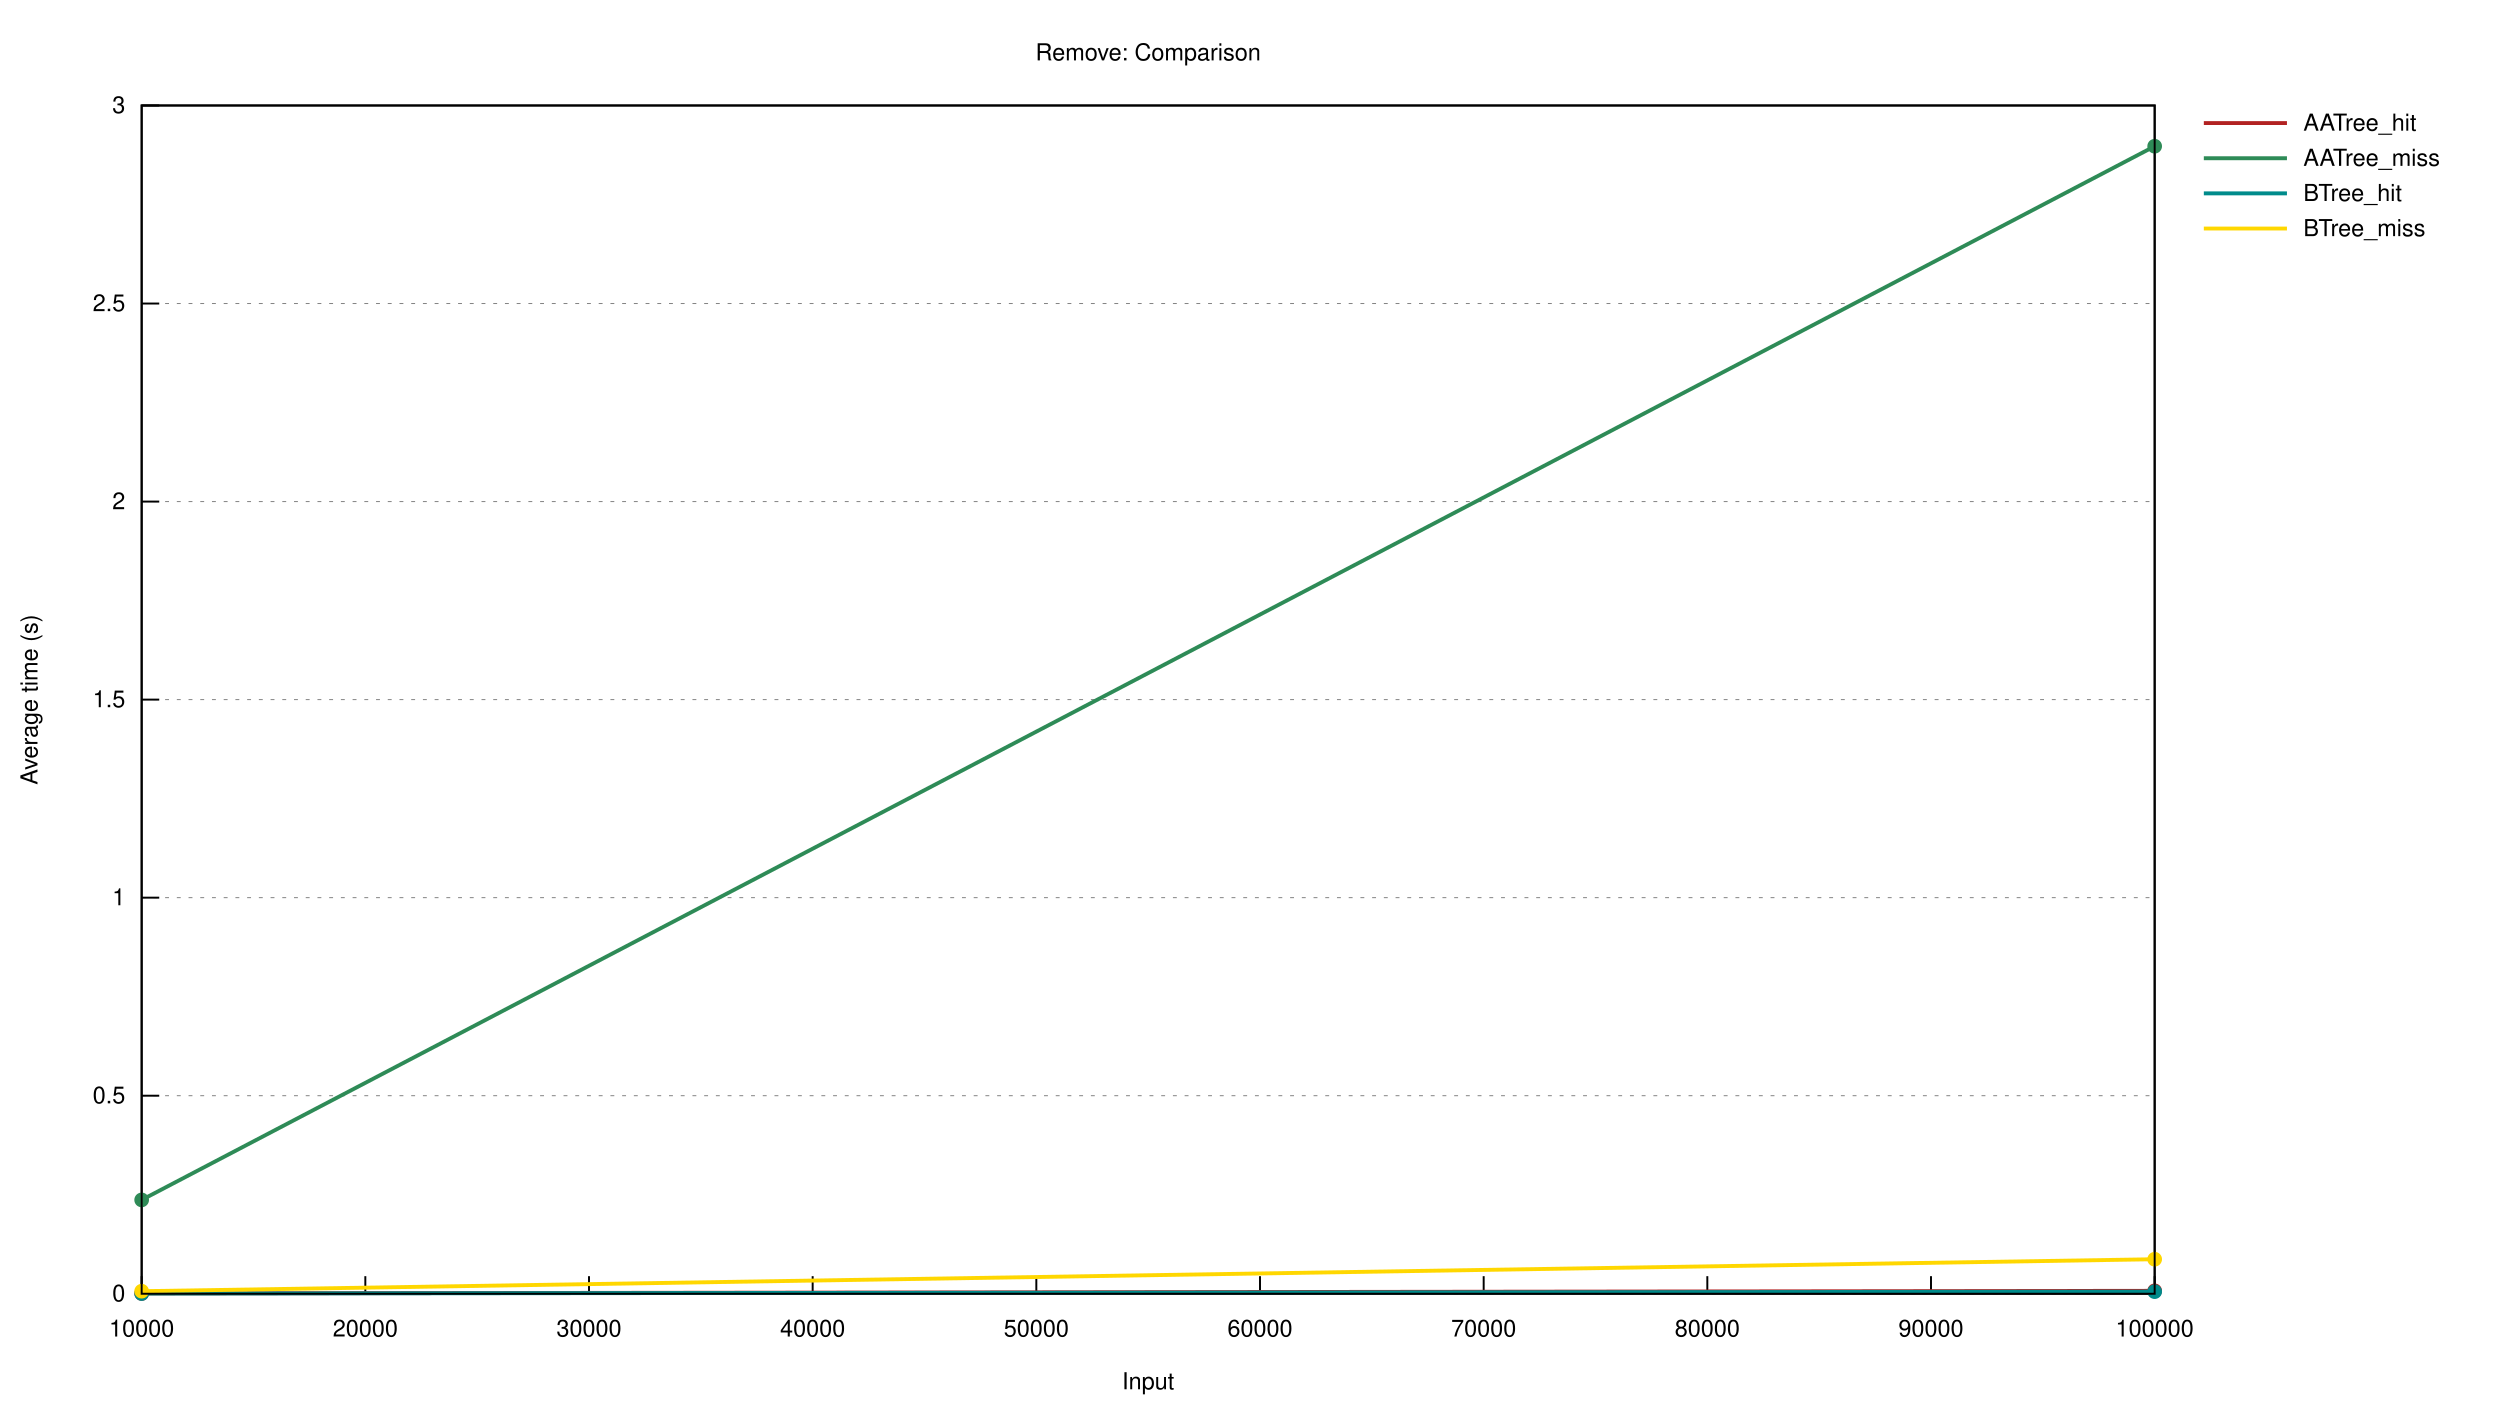
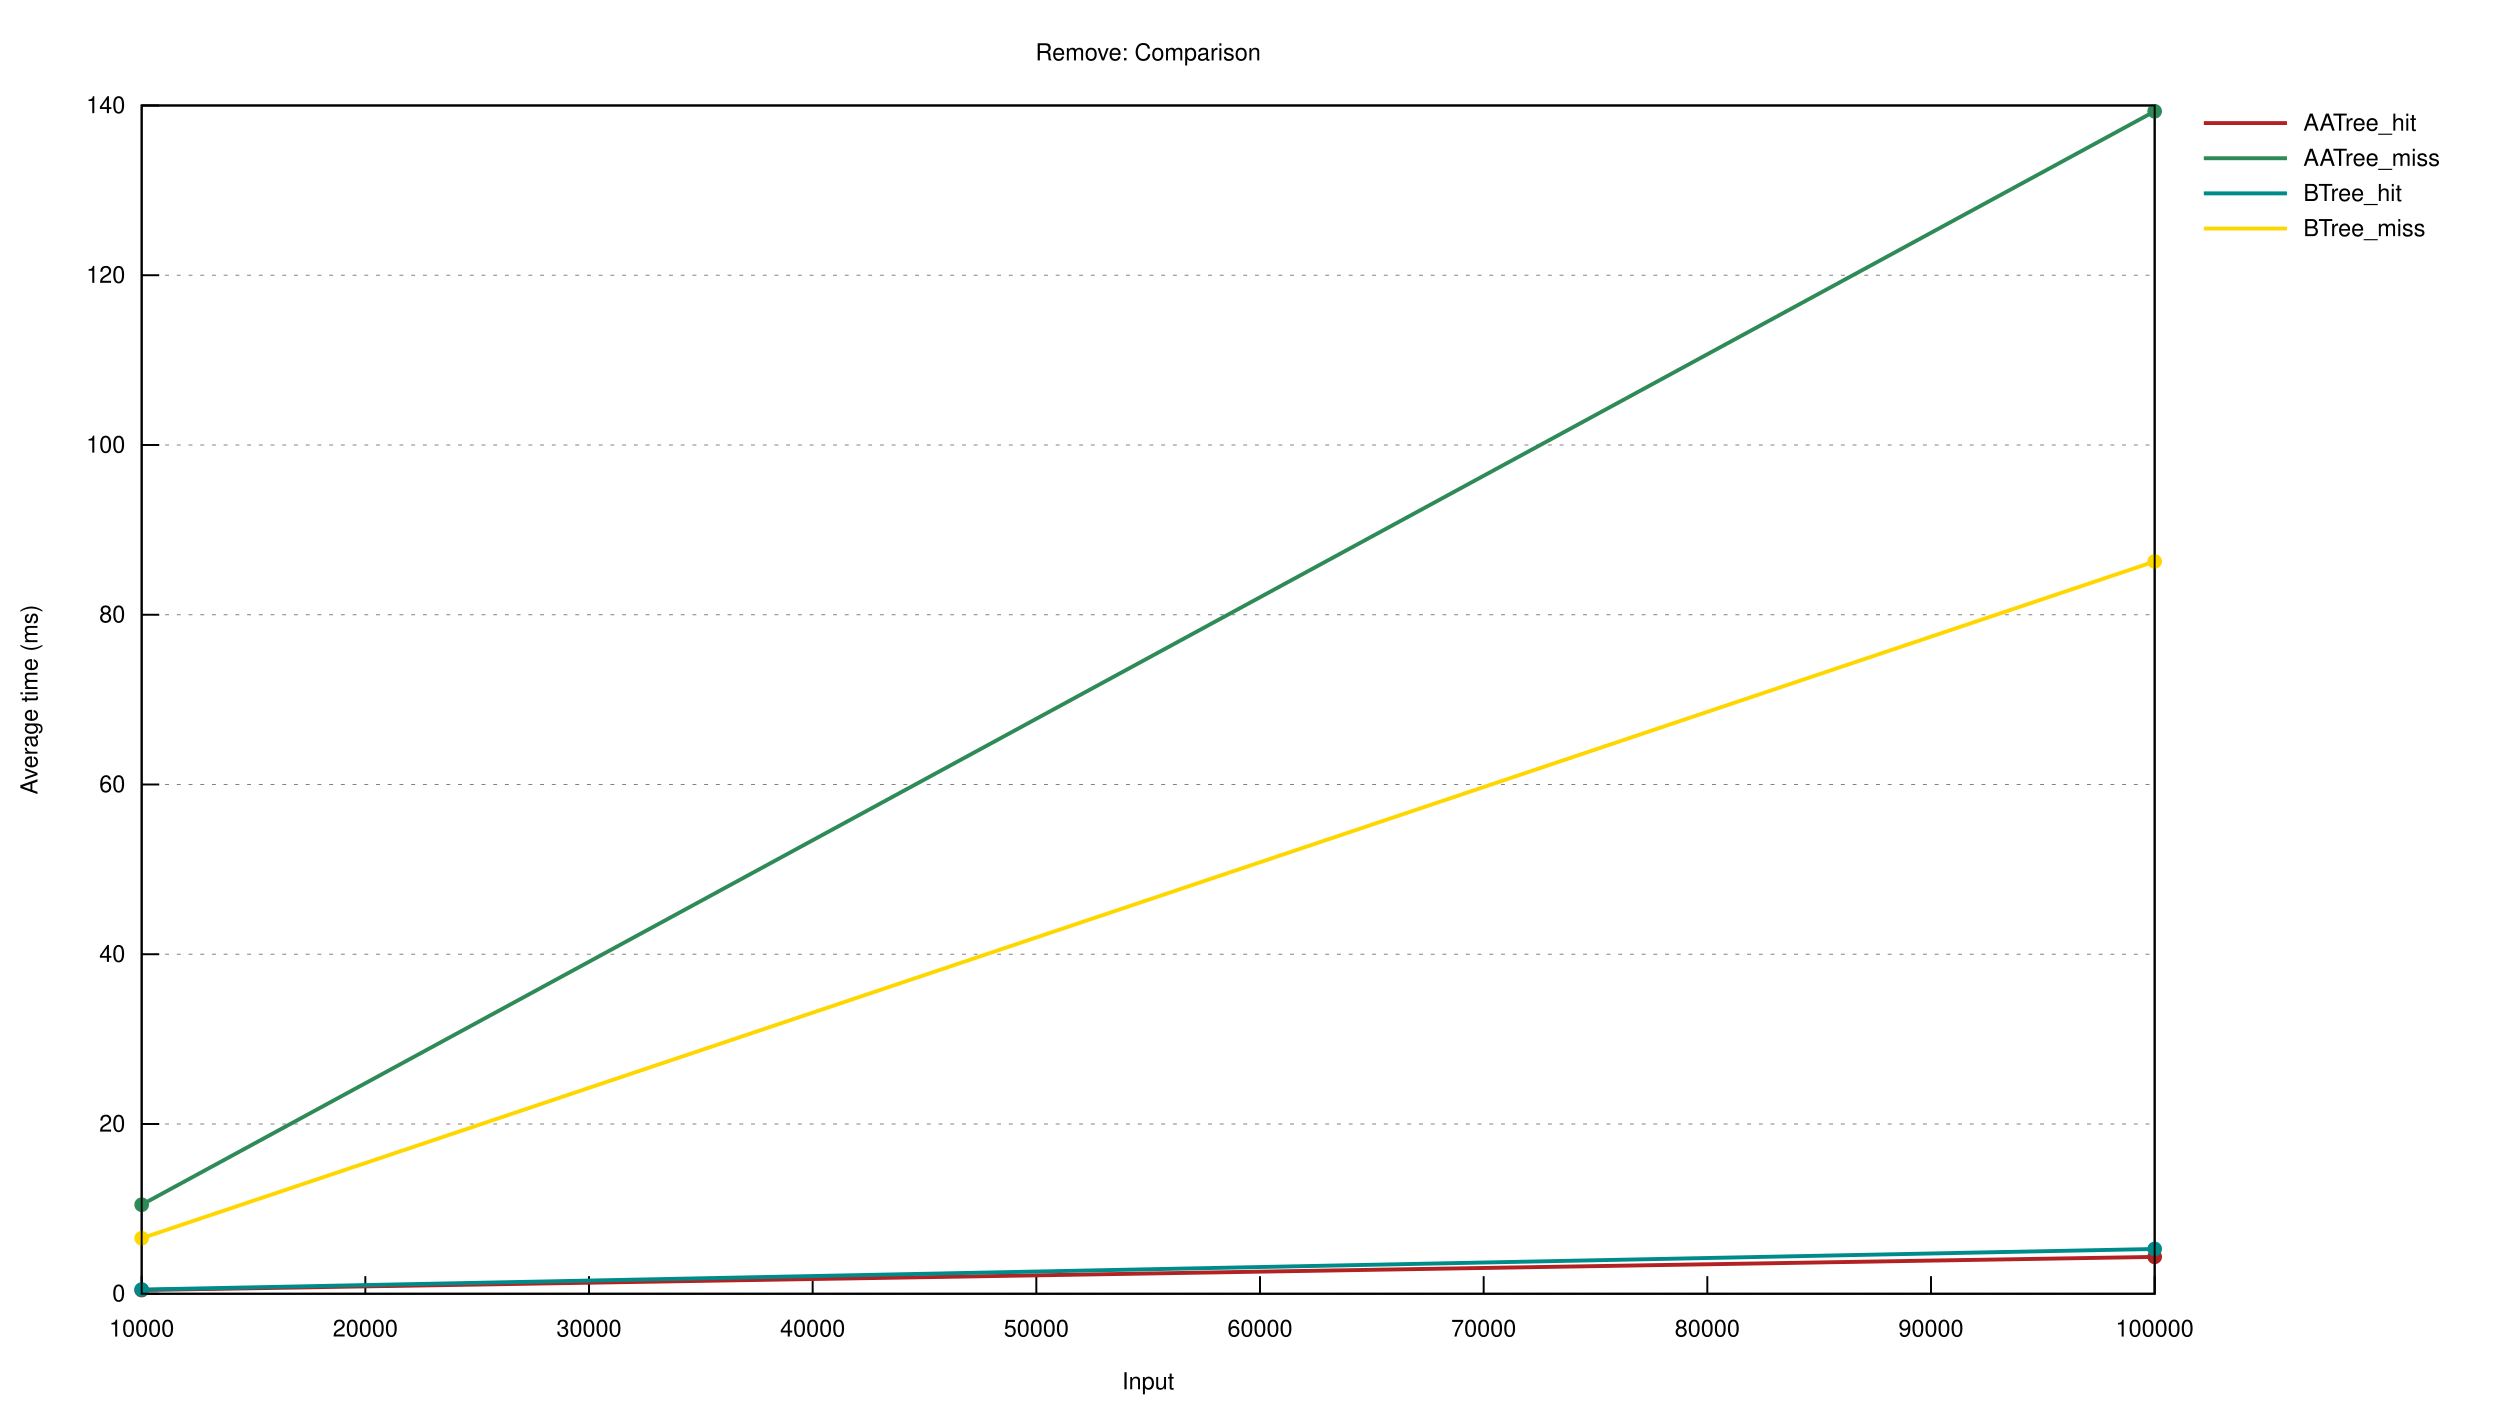
<svg xmlns="http://www.w3.org/2000/svg" xmlns:xlink="http://www.w3.org/1999/xlink" viewBox="0 0 1280 720">
  <g id="gnuplot_canvas">
    <rect x="0" y="0" width="1280" height="720" fill="none" />
    <defs>
      <circle id="gpDot" r="0.5" stroke-width="0.5" stroke="currentColor" />
      <path id="gpPt0" stroke-width="0.222" stroke="currentColor" d="M-1,0 h2 M0,-1 v2" />
      <path id="gpPt1" stroke-width="0.222" stroke="currentColor" d="M-1,-1 L1,1 M1,-1 L-1,1" />
      <path id="gpPt2" stroke-width="0.222" stroke="currentColor" d="M-1,0 L1,0 M0,-1 L0,1 M-1,-1 L1,1 M-1,1 L1,-1" />
      <rect id="gpPt3" stroke-width="0.222" stroke="currentColor" x="-1" y="-1" width="2" height="2" />
      <rect id="gpPt4" stroke-width="0.222" stroke="currentColor" fill="currentColor" x="-1" y="-1" width="2" height="2" />
      <circle id="gpPt5" stroke-width="0.222" stroke="currentColor" cx="0" cy="0" r="1" />
      <use xlink:href="#gpPt5" id="gpPt6" fill="currentColor" stroke="none" />
      <path id="gpPt7" stroke-width="0.222" stroke="currentColor" d="M0,-1.33 L-1.33,0.67 L1.33,0.67 z" />
      <use xlink:href="#gpPt7" id="gpPt8" fill="currentColor" stroke="none" />
      <use xlink:href="#gpPt7" id="gpPt9" stroke="currentColor" transform="rotate(180)" />
      <use xlink:href="#gpPt9" id="gpPt10" fill="currentColor" stroke="none" />
      <use xlink:href="#gpPt3" id="gpPt11" stroke="currentColor" transform="rotate(45)" />
      <use xlink:href="#gpPt11" id="gpPt12" fill="currentColor" stroke="none" />
      <path id="gpPt13" stroke-width="0.222" stroke="currentColor" d="M0,1.330 L1.265,0.411 L0.782,-1.067 L-0.782,-1.076 L-1.265,0.411 z" />
      <use xlink:href="#gpPt13" id="gpPt14" fill="currentColor" stroke="none" />
      <filter id="textbox" filterUnits="objectBoundingBox" x="0" y="0" height="1" width="1">
        <feFlood flood-color="white" flood-opacity="1" result="bgnd" />
        <feComposite in="SourceGraphic" in2="bgnd" operator="atop" />
      </filter>
      <filter id="greybox" filterUnits="objectBoundingBox" x="0" y="0" height="1" width="1">
        <feFlood flood-color="lightgrey" flood-opacity="1" result="grey" />
        <feComposite in="SourceGraphic" in2="grey" operator="atop" />
      </filter>
    </defs>
    <g fill="none" color="white" stroke="currentColor" stroke-width="1.00" stroke-linecap="butt" stroke-linejoin="miter">
</g>
    <g fill="none" color="black" stroke="currentColor" stroke-width="1.00" stroke-linecap="butt" stroke-linejoin="miter">
</g>
    <g fill="none" color="black" stroke="black" stroke-width="0.50" stroke-linecap="butt" stroke-linejoin="miter">
</g>
    <g fill="none" color="gray" stroke="currentColor" stroke-width="0.50" stroke-linecap="butt" stroke-linejoin="miter">
      <path stroke="gray" stroke-dasharray="2,4" class="gridline" d="M72.53,662.40 L1103.19,662.40  " />
    </g>
    <g fill="none" color="gray" stroke="gray" stroke-width="1.00" stroke-linecap="butt" stroke-linejoin="miter">
</g>
    <g fill="none" color="black" stroke="currentColor" stroke-width="1.00" stroke-linecap="butt" stroke-linejoin="miter">
      <path stroke="black" d="M72.53,662.40 L81.53,662.40  " />
      <g transform="translate(64.14,666.30)" stroke="none" fill="black" font-family="Helvetica" font-size="12.00" text-anchor="end">
        <text>
          <tspan font-family="Helvetica"> 0</tspan>
        </text>
      </g>
    </g>
    <g fill="none" color="black" stroke="currentColor" stroke-width="1.00" stroke-linecap="butt" stroke-linejoin="miter">
</g>
    <g fill="none" color="black" stroke="black" stroke-width="0.50" stroke-linecap="butt" stroke-linejoin="miter">
</g>
    <g fill="none" color="gray" stroke="currentColor" stroke-width="0.50" stroke-linecap="butt" stroke-linejoin="miter">
-       <path stroke="gray" stroke-dasharray="2,4" class="gridline" d="M72.53,561.00 L1103.19,561.00  " />
-     </g>
-     <g fill="none" color="gray" stroke="gray" stroke-width="1.00" stroke-linecap="butt" stroke-linejoin="miter">
- </g>
-     <g fill="none" color="black" stroke="currentColor" stroke-width="1.00" stroke-linecap="butt" stroke-linejoin="miter">
-       <path stroke="black" d="M72.53,561.00 L81.53,561.00  " />
-       <g transform="translate(64.14,564.90)" stroke="none" fill="black" font-family="Helvetica" font-size="12.00" text-anchor="end">
-         <text>
-           <tspan font-family="Helvetica"> 0.5</tspan>
-         </text>
-       </g>
-     </g>
-     <g fill="none" color="black" stroke="currentColor" stroke-width="1.00" stroke-linecap="butt" stroke-linejoin="miter">
- </g>
-     <g fill="none" color="black" stroke="black" stroke-width="0.50" stroke-linecap="butt" stroke-linejoin="miter">
- </g>
-     <g fill="none" color="gray" stroke="currentColor" stroke-width="0.50" stroke-linecap="butt" stroke-linejoin="miter">
-       <path stroke="gray" stroke-dasharray="2,4" class="gridline" d="M72.53,459.60 L1103.19,459.60  " />
-     </g>
-     <g fill="none" color="gray" stroke="gray" stroke-width="1.00" stroke-linecap="butt" stroke-linejoin="miter">
- </g>
-     <g fill="none" color="black" stroke="currentColor" stroke-width="1.00" stroke-linecap="butt" stroke-linejoin="miter">
-       <path stroke="black" d="M72.53,459.60 L81.53,459.60  " />
-       <g transform="translate(64.14,463.50)" stroke="none" fill="black" font-family="Helvetica" font-size="12.00" text-anchor="end">
-         <text>
-           <tspan font-family="Helvetica"> 1</tspan>
-         </text>
-       </g>
-     </g>
-     <g fill="none" color="black" stroke="currentColor" stroke-width="1.00" stroke-linecap="butt" stroke-linejoin="miter">
- </g>
-     <g fill="none" color="black" stroke="black" stroke-width="0.50" stroke-linecap="butt" stroke-linejoin="miter">
- </g>
-     <g fill="none" color="gray" stroke="currentColor" stroke-width="0.50" stroke-linecap="butt" stroke-linejoin="miter">
-       <path stroke="gray" stroke-dasharray="2,4" class="gridline" d="M72.53,358.20 L1103.19,358.20  " />
-     </g>
-     <g fill="none" color="gray" stroke="gray" stroke-width="1.00" stroke-linecap="butt" stroke-linejoin="miter">
- </g>
-     <g fill="none" color="black" stroke="currentColor" stroke-width="1.00" stroke-linecap="butt" stroke-linejoin="miter">
-       <path stroke="black" d="M72.53,358.20 L81.53,358.20  " />
-       <g transform="translate(64.14,362.10)" stroke="none" fill="black" font-family="Helvetica" font-size="12.00" text-anchor="end">
-         <text>
-           <tspan font-family="Helvetica"> 1.5</tspan>
-         </text>
-       </g>
-     </g>
-     <g fill="none" color="black" stroke="currentColor" stroke-width="1.00" stroke-linecap="butt" stroke-linejoin="miter">
- </g>
-     <g fill="none" color="black" stroke="black" stroke-width="0.50" stroke-linecap="butt" stroke-linejoin="miter">
- </g>
-     <g fill="none" color="gray" stroke="currentColor" stroke-width="0.50" stroke-linecap="butt" stroke-linejoin="miter">
-       <path stroke="gray" stroke-dasharray="2,4" class="gridline" d="M72.53,256.81 L1103.19,256.81  " />
-     </g>
-     <g fill="none" color="gray" stroke="gray" stroke-width="1.00" stroke-linecap="butt" stroke-linejoin="miter">
- </g>
-     <g fill="none" color="black" stroke="currentColor" stroke-width="1.00" stroke-linecap="butt" stroke-linejoin="miter">
-       <path stroke="black" d="M72.53,256.81 L81.53,256.81  " />
-       <g transform="translate(64.14,260.71)" stroke="none" fill="black" font-family="Helvetica" font-size="12.00" text-anchor="end">
-         <text>
-           <tspan font-family="Helvetica"> 2</tspan>
-         </text>
-       </g>
-     </g>
-     <g fill="none" color="black" stroke="currentColor" stroke-width="1.00" stroke-linecap="butt" stroke-linejoin="miter">
- </g>
-     <g fill="none" color="black" stroke="black" stroke-width="0.50" stroke-linecap="butt" stroke-linejoin="miter">
- </g>
-     <g fill="none" color="gray" stroke="currentColor" stroke-width="0.50" stroke-linecap="butt" stroke-linejoin="miter">
-       <path stroke="gray" stroke-dasharray="2,4" class="gridline" d="M72.53,155.41 L1103.19,155.41  " />
-     </g>
-     <g fill="none" color="gray" stroke="gray" stroke-width="1.00" stroke-linecap="butt" stroke-linejoin="miter">
- </g>
-     <g fill="none" color="black" stroke="currentColor" stroke-width="1.00" stroke-linecap="butt" stroke-linejoin="miter">
-       <path stroke="black" d="M72.53,155.41 L81.53,155.41  " />
-       <g transform="translate(64.14,159.31)" stroke="none" fill="black" font-family="Helvetica" font-size="12.00" text-anchor="end">
-         <text>
-           <tspan font-family="Helvetica"> 2.5</tspan>
+       <path stroke="gray" stroke-dasharray="2,4" class="gridline" d="M72.53,575.49 L1103.19,575.49  " />
+     </g>
+     <g fill="none" color="gray" stroke="gray" stroke-width="1.00" stroke-linecap="butt" stroke-linejoin="miter">
+ </g>
+     <g fill="none" color="black" stroke="currentColor" stroke-width="1.00" stroke-linecap="butt" stroke-linejoin="miter">
+       <path stroke="black" d="M72.53,575.49 L81.53,575.49  " />
+       <g transform="translate(64.14,579.39)" stroke="none" fill="black" font-family="Helvetica" font-size="12.00" text-anchor="end">
+         <text>
+           <tspan font-family="Helvetica"> 20</tspan>
+         </text>
+       </g>
+     </g>
+     <g fill="none" color="black" stroke="currentColor" stroke-width="1.00" stroke-linecap="butt" stroke-linejoin="miter">
+ </g>
+     <g fill="none" color="black" stroke="black" stroke-width="0.50" stroke-linecap="butt" stroke-linejoin="miter">
+ </g>
+     <g fill="none" color="gray" stroke="currentColor" stroke-width="0.50" stroke-linecap="butt" stroke-linejoin="miter">
+       <path stroke="gray" stroke-dasharray="2,4" class="gridline" d="M72.53,488.57 L1103.19,488.57  " />
+     </g>
+     <g fill="none" color="gray" stroke="gray" stroke-width="1.00" stroke-linecap="butt" stroke-linejoin="miter">
+ </g>
+     <g fill="none" color="black" stroke="currentColor" stroke-width="1.00" stroke-linecap="butt" stroke-linejoin="miter">
+       <path stroke="black" d="M72.53,488.57 L81.53,488.57  " />
+       <g transform="translate(64.14,492.47)" stroke="none" fill="black" font-family="Helvetica" font-size="12.00" text-anchor="end">
+         <text>
+           <tspan font-family="Helvetica"> 40</tspan>
+         </text>
+       </g>
+     </g>
+     <g fill="none" color="black" stroke="currentColor" stroke-width="1.00" stroke-linecap="butt" stroke-linejoin="miter">
+ </g>
+     <g fill="none" color="black" stroke="black" stroke-width="0.50" stroke-linecap="butt" stroke-linejoin="miter">
+ </g>
+     <g fill="none" color="gray" stroke="currentColor" stroke-width="0.50" stroke-linecap="butt" stroke-linejoin="miter">
+       <path stroke="gray" stroke-dasharray="2,4" class="gridline" d="M72.53,401.66 L1103.19,401.66  " />
+     </g>
+     <g fill="none" color="gray" stroke="gray" stroke-width="1.00" stroke-linecap="butt" stroke-linejoin="miter">
+ </g>
+     <g fill="none" color="black" stroke="currentColor" stroke-width="1.00" stroke-linecap="butt" stroke-linejoin="miter">
+       <path stroke="black" d="M72.53,401.66 L81.53,401.66  " />
+       <g transform="translate(64.14,405.56)" stroke="none" fill="black" font-family="Helvetica" font-size="12.00" text-anchor="end">
+         <text>
+           <tspan font-family="Helvetica"> 60</tspan>
+         </text>
+       </g>
+     </g>
+     <g fill="none" color="black" stroke="currentColor" stroke-width="1.00" stroke-linecap="butt" stroke-linejoin="miter">
+ </g>
+     <g fill="none" color="black" stroke="black" stroke-width="0.50" stroke-linecap="butt" stroke-linejoin="miter">
+ </g>
+     <g fill="none" color="gray" stroke="currentColor" stroke-width="0.50" stroke-linecap="butt" stroke-linejoin="miter">
+       <path stroke="gray" stroke-dasharray="2,4" class="gridline" d="M72.53,314.75 L1103.19,314.75  " />
+     </g>
+     <g fill="none" color="gray" stroke="gray" stroke-width="1.00" stroke-linecap="butt" stroke-linejoin="miter">
+ </g>
+     <g fill="none" color="black" stroke="currentColor" stroke-width="1.00" stroke-linecap="butt" stroke-linejoin="miter">
+       <path stroke="black" d="M72.53,314.75 L81.53,314.75  " />
+       <g transform="translate(64.14,318.65)" stroke="none" fill="black" font-family="Helvetica" font-size="12.00" text-anchor="end">
+         <text>
+           <tspan font-family="Helvetica"> 80</tspan>
+         </text>
+       </g>
+     </g>
+     <g fill="none" color="black" stroke="currentColor" stroke-width="1.00" stroke-linecap="butt" stroke-linejoin="miter">
+ </g>
+     <g fill="none" color="black" stroke="black" stroke-width="0.50" stroke-linecap="butt" stroke-linejoin="miter">
+ </g>
+     <g fill="none" color="gray" stroke="currentColor" stroke-width="0.50" stroke-linecap="butt" stroke-linejoin="miter">
+       <path stroke="gray" stroke-dasharray="2,4" class="gridline" d="M72.53,227.84 L1103.19,227.84  " />
+     </g>
+     <g fill="none" color="gray" stroke="gray" stroke-width="1.00" stroke-linecap="butt" stroke-linejoin="miter">
+ </g>
+     <g fill="none" color="black" stroke="currentColor" stroke-width="1.00" stroke-linecap="butt" stroke-linejoin="miter">
+       <path stroke="black" d="M72.53,227.84 L81.53,227.84  " />
+       <g transform="translate(64.14,231.74)" stroke="none" fill="black" font-family="Helvetica" font-size="12.00" text-anchor="end">
+         <text>
+           <tspan font-family="Helvetica"> 100</tspan>
+         </text>
+       </g>
+     </g>
+     <g fill="none" color="black" stroke="currentColor" stroke-width="1.00" stroke-linecap="butt" stroke-linejoin="miter">
+ </g>
+     <g fill="none" color="black" stroke="black" stroke-width="0.50" stroke-linecap="butt" stroke-linejoin="miter">
+ </g>
+     <g fill="none" color="gray" stroke="currentColor" stroke-width="0.50" stroke-linecap="butt" stroke-linejoin="miter">
+       <path stroke="gray" stroke-dasharray="2,4" class="gridline" d="M72.53,140.92 L1103.19,140.92  " />
+     </g>
+     <g fill="none" color="gray" stroke="gray" stroke-width="1.00" stroke-linecap="butt" stroke-linejoin="miter">
+ </g>
+     <g fill="none" color="black" stroke="currentColor" stroke-width="1.00" stroke-linecap="butt" stroke-linejoin="miter">
+       <path stroke="black" d="M72.53,140.92 L81.53,140.92  " />
+       <g transform="translate(64.14,144.82)" stroke="none" fill="black" font-family="Helvetica" font-size="12.00" text-anchor="end">
+         <text>
+           <tspan font-family="Helvetica"> 120</tspan>
        </text>
      </g>
    </g>
    <g fill="none" color="black" stroke="currentColor" stroke-width="1.00" stroke-linecap="butt" stroke-linejoin="miter">
</g>
    <g fill="none" color="black" stroke="black" stroke-width="0.50" stroke-linecap="butt" stroke-linejoin="miter">
</g>
    <g fill="none" color="gray" stroke="currentColor" stroke-width="0.50" stroke-linecap="butt" stroke-linejoin="miter">
      <path stroke="gray" stroke-dasharray="2,4" class="gridline" d="M72.53,54.01 L1103.19,54.01  " />
    </g>
    <g fill="none" color="gray" stroke="gray" stroke-width="1.00" stroke-linecap="butt" stroke-linejoin="miter">
</g>
    <g fill="none" color="black" stroke="currentColor" stroke-width="1.00" stroke-linecap="butt" stroke-linejoin="miter">
      <path stroke="black" d="M72.53,54.01 L81.53,54.01  " />
      <g transform="translate(64.14,57.91)" stroke="none" fill="black" font-family="Helvetica" font-size="12.00" text-anchor="end">
        <text>
-           <tspan font-family="Helvetica"> 3</tspan>
+           <tspan font-family="Helvetica"> 140</tspan>
        </text>
      </g>
    </g>
    <g fill="none" color="black" stroke="currentColor" stroke-width="1.00" stroke-linecap="butt" stroke-linejoin="miter">
      <path stroke="black" d="M72.53,662.40 L72.53,653.40  " />
      <g transform="translate(72.53,684.30)" stroke="none" fill="black" font-family="Helvetica" font-size="12.00" text-anchor="middle">
        <text>
          <tspan font-family="Helvetica"> 10000</tspan>
        </text>
      </g>
    </g>
    <g fill="none" color="black" stroke="currentColor" stroke-width="1.00" stroke-linecap="butt" stroke-linejoin="miter">
      <path stroke="black" d="M187.05,662.40 L187.05,653.40  " />
      <g transform="translate(187.05,684.30)" stroke="none" fill="black" font-family="Helvetica" font-size="12.00" text-anchor="middle">
        <text>
          <tspan font-family="Helvetica"> 20000</tspan>
        </text>
      </g>
    </g>
    <g fill="none" color="black" stroke="currentColor" stroke-width="1.00" stroke-linecap="butt" stroke-linejoin="miter">
      <path stroke="black" d="M301.57,662.40 L301.57,653.40  " />
      <g transform="translate(301.57,684.30)" stroke="none" fill="black" font-family="Helvetica" font-size="12.00" text-anchor="middle">
        <text>
          <tspan font-family="Helvetica"> 30000</tspan>
        </text>
      </g>
    </g>
    <g fill="none" color="black" stroke="currentColor" stroke-width="1.00" stroke-linecap="butt" stroke-linejoin="miter">
      <path stroke="black" d="M416.08,662.40 L416.08,653.40  " />
      <g transform="translate(416.08,684.30)" stroke="none" fill="black" font-family="Helvetica" font-size="12.00" text-anchor="middle">
        <text>
          <tspan font-family="Helvetica"> 40000</tspan>
        </text>
      </g>
    </g>
    <g fill="none" color="black" stroke="currentColor" stroke-width="1.00" stroke-linecap="butt" stroke-linejoin="miter">
      <path stroke="black" d="M530.60,662.40 L530.60,653.40  " />
      <g transform="translate(530.60,684.30)" stroke="none" fill="black" font-family="Helvetica" font-size="12.00" text-anchor="middle">
        <text>
          <tspan font-family="Helvetica"> 50000</tspan>
        </text>
      </g>
    </g>
    <g fill="none" color="black" stroke="currentColor" stroke-width="1.00" stroke-linecap="butt" stroke-linejoin="miter">
      <path stroke="black" d="M645.12,662.40 L645.12,653.40  " />
      <g transform="translate(645.12,684.30)" stroke="none" fill="black" font-family="Helvetica" font-size="12.00" text-anchor="middle">
        <text>
          <tspan font-family="Helvetica"> 60000</tspan>
        </text>
      </g>
    </g>
    <g fill="none" color="black" stroke="currentColor" stroke-width="1.00" stroke-linecap="butt" stroke-linejoin="miter">
      <path stroke="black" d="M759.64,662.40 L759.64,653.40  " />
      <g transform="translate(759.64,684.30)" stroke="none" fill="black" font-family="Helvetica" font-size="12.00" text-anchor="middle">
        <text>
          <tspan font-family="Helvetica"> 70000</tspan>
        </text>
      </g>
    </g>
    <g fill="none" color="black" stroke="currentColor" stroke-width="1.00" stroke-linecap="butt" stroke-linejoin="miter">
      <path stroke="black" d="M874.15,662.40 L874.15,653.40  " />
      <g transform="translate(874.15,684.30)" stroke="none" fill="black" font-family="Helvetica" font-size="12.00" text-anchor="middle">
        <text>
          <tspan font-family="Helvetica"> 80000</tspan>
        </text>
      </g>
    </g>
    <g fill="none" color="black" stroke="currentColor" stroke-width="1.00" stroke-linecap="butt" stroke-linejoin="miter">
      <path stroke="black" d="M988.67,662.40 L988.67,653.40  " />
      <g transform="translate(988.67,684.30)" stroke="none" fill="black" font-family="Helvetica" font-size="12.00" text-anchor="middle">
        <text>
          <tspan font-family="Helvetica"> 90000</tspan>
        </text>
      </g>
    </g>
    <g fill="none" color="black" stroke="currentColor" stroke-width="1.00" stroke-linecap="butt" stroke-linejoin="miter">
      <path stroke="black" d="M1103.19,662.40 L1103.19,653.40  " />
      <g transform="translate(1103.19,684.30)" stroke="none" fill="black" font-family="Helvetica" font-size="12.00" text-anchor="middle">
        <text>
          <tspan font-family="Helvetica"> 100000</tspan>
        </text>
      </g>
    </g>
    <g fill="none" color="black" stroke="currentColor" stroke-width="1.00" stroke-linecap="butt" stroke-linejoin="miter">
</g>
    <g fill="none" color="black" stroke="currentColor" stroke-width="1.00" stroke-linecap="butt" stroke-linejoin="miter">
      <path stroke="black" d="M72.53,54.01 L72.53,662.40 L1103.19,662.40 L1103.19,54.01 L72.53,54.01 Z  " />
    </g>
    <g fill="none" color="black" stroke="currentColor" stroke-width="1.00" stroke-linecap="butt" stroke-linejoin="miter">
      <g transform="translate(19.18,358.21) rotate(270)" stroke="none" fill="black" font-family="Helvetica" font-size="12.00" text-anchor="middle">
        <text>
-           <tspan font-family="Helvetica">Average time (s)</tspan>
+           <tspan font-family="Helvetica">Average time (ms)</tspan>
        </text>
      </g>
    </g>
    <g fill="none" color="black" stroke="currentColor" stroke-width="1.00" stroke-linecap="butt" stroke-linejoin="miter">
      <g transform="translate(587.86,711.30)" stroke="none" fill="black" font-family="Helvetica" font-size="12.00" text-anchor="middle">
        <text>
          <tspan font-family="Helvetica">Input</tspan>
        </text>
      </g>
    </g>
    <g fill="none" color="black" stroke="currentColor" stroke-width="1.00" stroke-linecap="butt" stroke-linejoin="miter">
</g>
    <g id="gnuplot_plot_1">
      <g fill="none" color="white" stroke="currentColor" stroke-width="2.00" stroke-linecap="butt" stroke-linejoin="miter">
</g>
      <g fill="none" color="black" stroke="currentColor" stroke-width="2.00" stroke-linecap="butt" stroke-linejoin="miter">
        <g transform="translate(1179.31,66.91)" stroke="none" fill="black" font-family="Helvetica" font-size="12.00" text-anchor="start">
          <text>
            <tspan font-family="Helvetica">AATree_hit</tspan>
          </text>
        </g>
      </g>
      <g fill="none" color="black" stroke="currentColor" stroke-width="2.00" stroke-linecap="butt" stroke-linejoin="miter">
-         <path stroke="rgb(178,  34,  34)" d="M1128.36,63.01 L1170.92,63.01 M72.53,662.25 L1103.19,660.91  " />
+         <path stroke="rgb(178,  34,  34)" d="M1128.36,63.01 L1170.92,63.01 M72.53,660.51 L1103.19,643.52  " />
      </g>
    </g>
    <g id="gnuplot_plot_2">
      <g fill="none" color="white" stroke="rgb(178,  34,  34)" stroke-width="1.00" stroke-linecap="butt" stroke-linejoin="miter">
</g>
      <g fill="none" color="black" stroke="currentColor" stroke-width="1.00" stroke-linecap="butt" stroke-linejoin="miter">
-         <use xlink:href="#gpPt6" transform="translate(72.53,662.25) scale(3.38)" color="rgb(178,  34,  34)" />
-         <use xlink:href="#gpPt6" transform="translate(1103.19,660.91) scale(3.38)" color="rgb(178,  34,  34)" />
+         <use xlink:href="#gpPt6" transform="translate(72.53,660.51) scale(3.38)" color="rgb(178,  34,  34)" />
+         <use xlink:href="#gpPt6" transform="translate(1103.19,643.52) scale(3.38)" color="rgb(178,  34,  34)" />
      </g>
    </g>
    <g id="gnuplot_plot_3">
      <g fill="none" color="white" stroke="rgb(178,  34,  34)" stroke-width="2.00" stroke-linecap="butt" stroke-linejoin="miter">
</g>
      <g fill="none" color="black" stroke="currentColor" stroke-width="2.00" stroke-linecap="butt" stroke-linejoin="miter">
        <g transform="translate(1179.31,84.91)" stroke="none" fill="black" font-family="Helvetica" font-size="12.00" text-anchor="start">
          <text>
            <tspan font-family="Helvetica">AATree_miss</tspan>
          </text>
        </g>
      </g>
      <g fill="none" color="black" stroke="currentColor" stroke-width="2.00" stroke-linecap="butt" stroke-linejoin="miter">
-         <path stroke="rgb( 46, 139,  87)" d="M1128.36,81.01 L1170.92,81.01 M72.53,614.36 L1103.19,74.87  " />
+         <path stroke="rgb( 46, 139,  87)" d="M1128.36,81.01 L1170.92,81.01 M72.53,616.82 L1103.19,56.97  " />
      </g>
    </g>
    <g id="gnuplot_plot_4">
      <g fill="none" color="white" stroke="rgb( 46, 139,  87)" stroke-width="1.00" stroke-linecap="butt" stroke-linejoin="miter">
</g>
      <g fill="none" color="black" stroke="currentColor" stroke-width="1.00" stroke-linecap="butt" stroke-linejoin="miter">
-         <use xlink:href="#gpPt6" transform="translate(72.53,614.36) scale(3.38)" color="rgb( 46, 139,  87)" />
-         <use xlink:href="#gpPt6" transform="translate(1103.19,74.87) scale(3.38)" color="rgb( 46, 139,  87)" />
+         <use xlink:href="#gpPt6" transform="translate(72.53,616.82) scale(3.38)" color="rgb( 46, 139,  87)" />
+         <use xlink:href="#gpPt6" transform="translate(1103.19,56.97) scale(3.38)" color="rgb( 46, 139,  87)" />
      </g>
    </g>
    <g id="gnuplot_plot_5">
      <g fill="none" color="white" stroke="rgb( 46, 139,  87)" stroke-width="2.00" stroke-linecap="butt" stroke-linejoin="miter">
</g>
      <g fill="none" color="black" stroke="currentColor" stroke-width="2.00" stroke-linecap="butt" stroke-linejoin="miter">
        <g transform="translate(1179.31,102.91)" stroke="none" fill="black" font-family="Helvetica" font-size="12.00" text-anchor="start">
          <text>
            <tspan font-family="Helvetica">BTree_hit</tspan>
          </text>
        </g>
      </g>
      <g fill="none" color="black" stroke="currentColor" stroke-width="2.00" stroke-linecap="butt" stroke-linejoin="miter">
-         <path stroke="rgb(  0, 139, 139)" d="M1128.36,99.01 L1170.92,99.01 M72.53,662.30 L1103.19,661.32  " />
+         <path stroke="rgb(  0, 139, 139)" d="M1128.36,99.01 L1170.92,99.01 M72.53,660.25 L1103.19,639.46  " />
      </g>
    </g>
    <g id="gnuplot_plot_6">
      <g fill="none" color="white" stroke="rgb(  0, 139, 139)" stroke-width="1.00" stroke-linecap="butt" stroke-linejoin="miter">
</g>
      <g fill="none" color="black" stroke="currentColor" stroke-width="1.00" stroke-linecap="butt" stroke-linejoin="miter">
-         <use xlink:href="#gpPt6" transform="translate(72.53,662.30) scale(3.38)" color="rgb(  0, 139, 139)" />
-         <use xlink:href="#gpPt6" transform="translate(1103.19,661.32) scale(3.38)" color="rgb(  0, 139, 139)" />
+         <use xlink:href="#gpPt6" transform="translate(72.53,660.25) scale(3.38)" color="rgb(  0, 139, 139)" />
+         <use xlink:href="#gpPt6" transform="translate(1103.19,639.46) scale(3.38)" color="rgb(  0, 139, 139)" />
      </g>
    </g>
    <g id="gnuplot_plot_7">
      <g fill="none" color="white" stroke="rgb(  0, 139, 139)" stroke-width="2.00" stroke-linecap="butt" stroke-linejoin="miter">
</g>
      <g fill="none" color="black" stroke="currentColor" stroke-width="2.00" stroke-linecap="butt" stroke-linejoin="miter">
        <g transform="translate(1179.31,120.91)" stroke="none" fill="black" font-family="Helvetica" font-size="12.00" text-anchor="start">
          <text>
            <tspan font-family="Helvetica">BTree_miss</tspan>
          </text>
        </g>
      </g>
      <g fill="none" color="black" stroke="currentColor" stroke-width="2.00" stroke-linecap="butt" stroke-linejoin="miter">
-         <path stroke="rgb(255, 215,   0)" d="M1128.36,117.01 L1170.92,117.01 M72.53,661.09 L1103.19,644.73  " />
+         <path stroke="rgb(255, 215,   0)" d="M1128.36,117.01 L1170.92,117.01 M72.53,633.98 L1103.19,287.46  " />
      </g>
    </g>
    <g id="gnuplot_plot_8">
      <g fill="none" color="white" stroke="rgb(255, 215,   0)" stroke-width="1.00" stroke-linecap="butt" stroke-linejoin="miter">
</g>
      <g fill="none" color="black" stroke="currentColor" stroke-width="1.00" stroke-linecap="butt" stroke-linejoin="miter">
-         <use xlink:href="#gpPt6" transform="translate(72.53,661.09) scale(3.38)" color="rgb(255, 215,   0)" />
-         <use xlink:href="#gpPt6" transform="translate(1103.19,644.73) scale(3.38)" color="rgb(255, 215,   0)" />
+         <use xlink:href="#gpPt6" transform="translate(72.53,633.98) scale(3.38)" color="rgb(255, 215,   0)" />
+         <use xlink:href="#gpPt6" transform="translate(1103.19,287.46) scale(3.38)" color="rgb(255, 215,   0)" />
      </g>
    </g>
    <g fill="none" color="white" stroke="rgb(255, 215,   0)" stroke-width="2.00" stroke-linecap="butt" stroke-linejoin="miter">
</g>
    <g fill="none" color="black" stroke="currentColor" stroke-width="2.00" stroke-linecap="butt" stroke-linejoin="miter">
</g>
    <g fill="none" color="black" stroke="black" stroke-width="1.00" stroke-linecap="butt" stroke-linejoin="miter">
</g>
    <g fill="none" color="black" stroke="currentColor" stroke-width="1.00" stroke-linecap="butt" stroke-linejoin="miter">
      <path stroke="black" d="M72.53,54.01 L72.53,662.40 L1103.19,662.40 L1103.19,54.01 L72.53,54.01 Z  " />
    </g>
    <g fill="none" color="black" stroke="currentColor" stroke-width="1.00" stroke-linecap="butt" stroke-linejoin="miter">
      <g transform="translate(587.86,30.91)" stroke="none" fill="black" font-family="Helvetica" font-size="12.00" text-anchor="middle">
        <text>
          <tspan font-family="Helvetica">Remove: Comparison</tspan>
        </text>
      </g>
    </g>
    <g fill="none" color="black" stroke="currentColor" stroke-width="1.00" stroke-linecap="butt" stroke-linejoin="miter">
</g>
  </g>
</svg>
